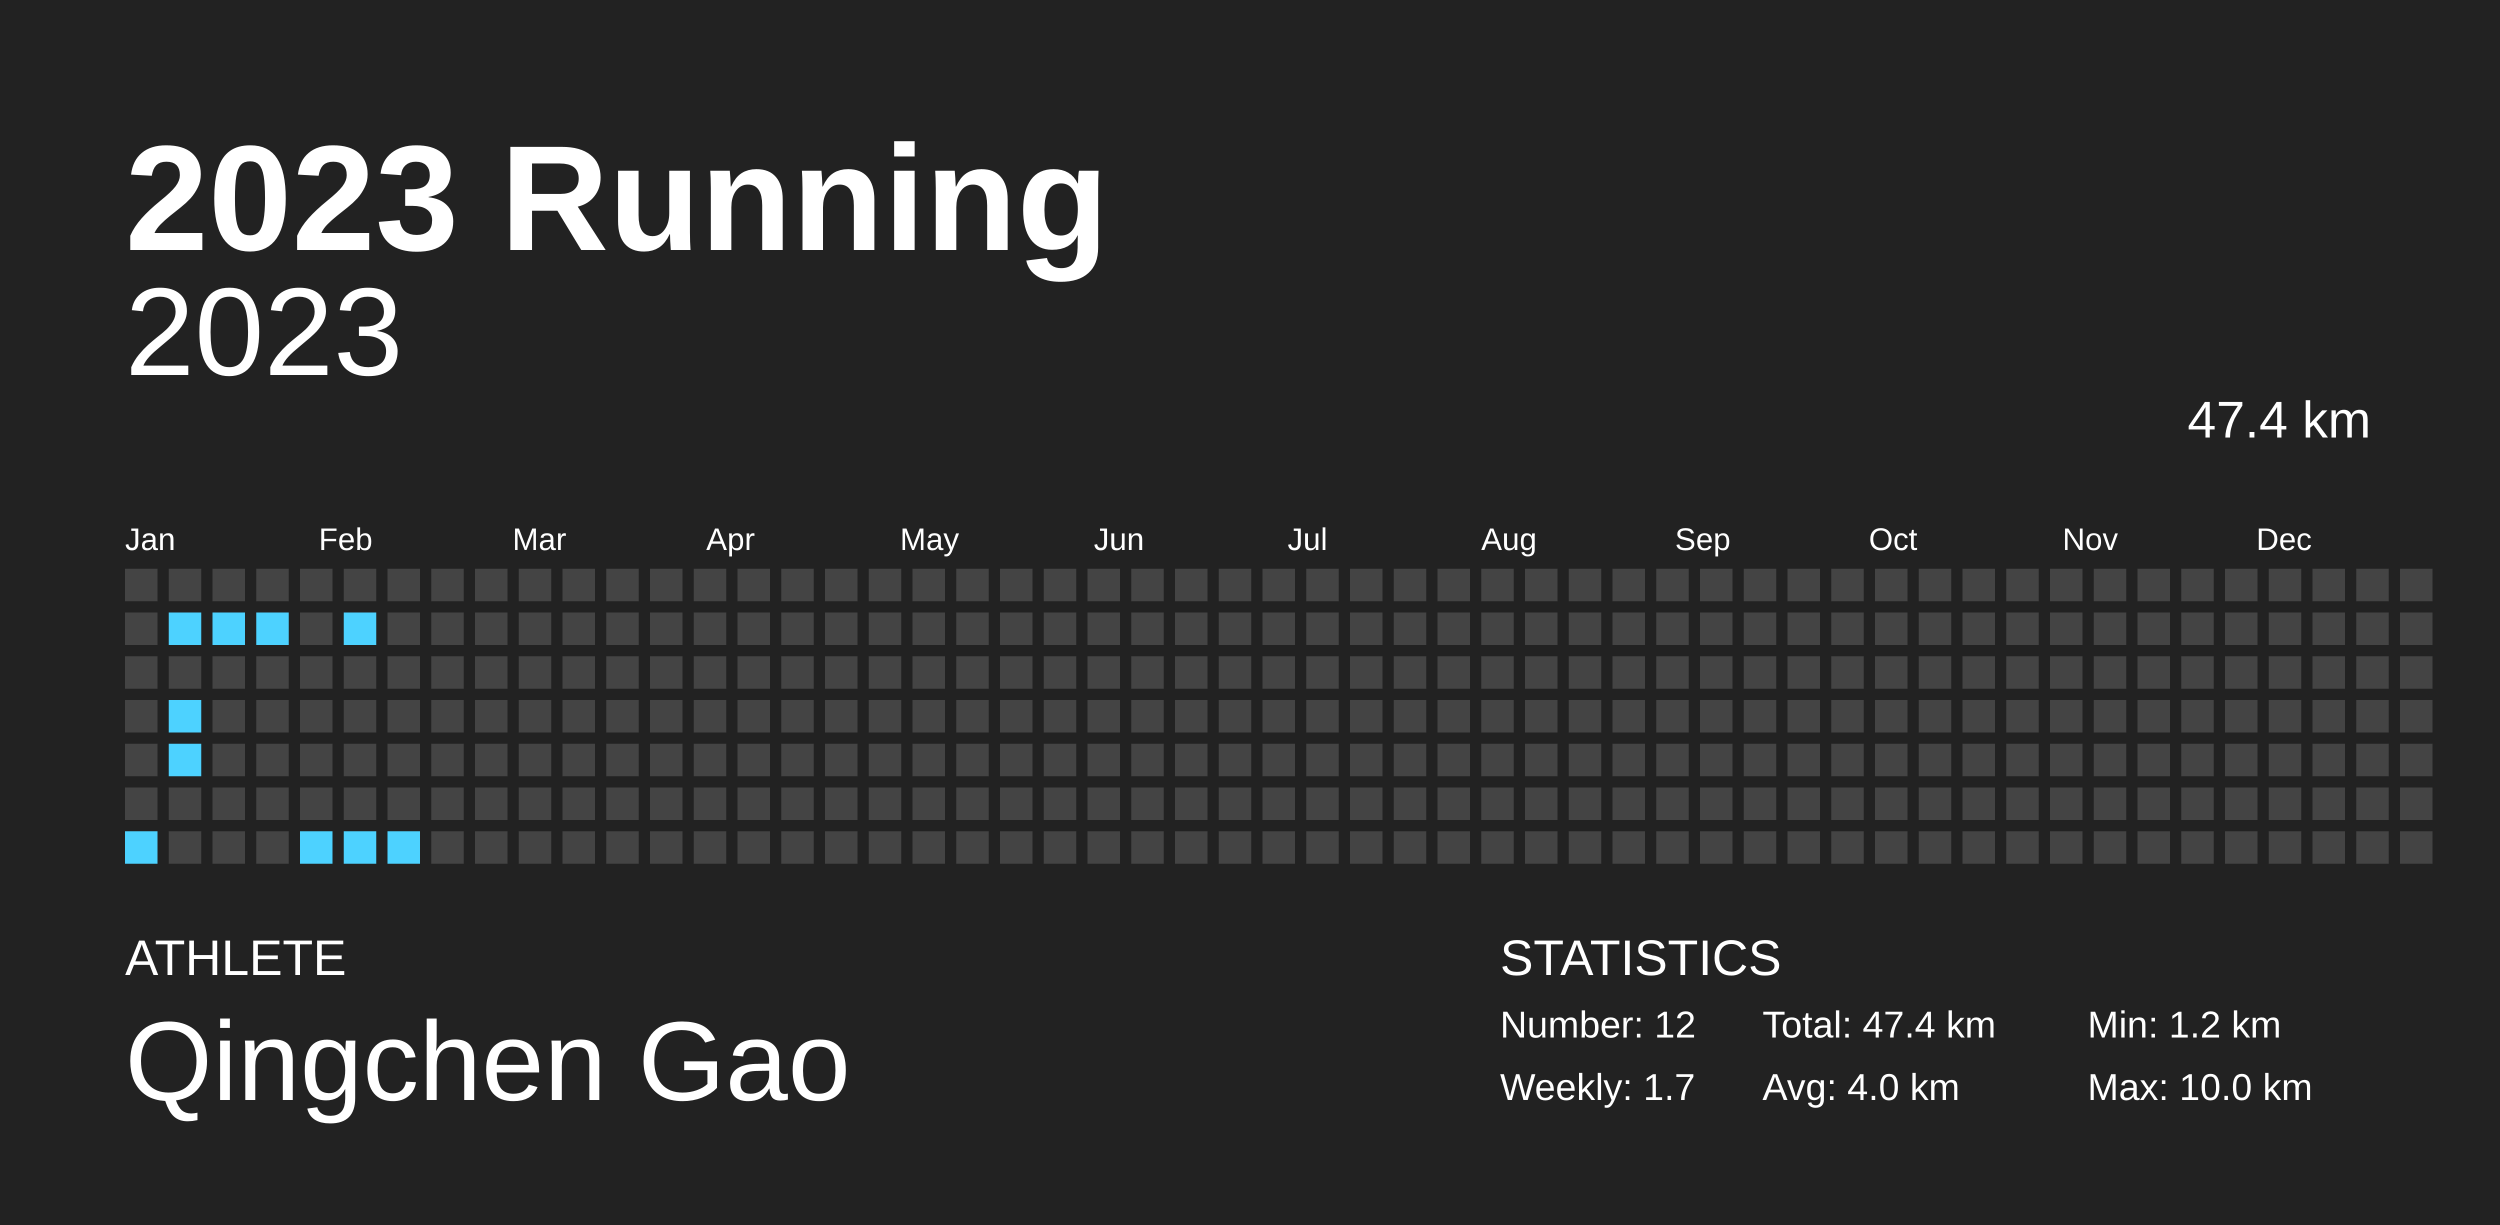
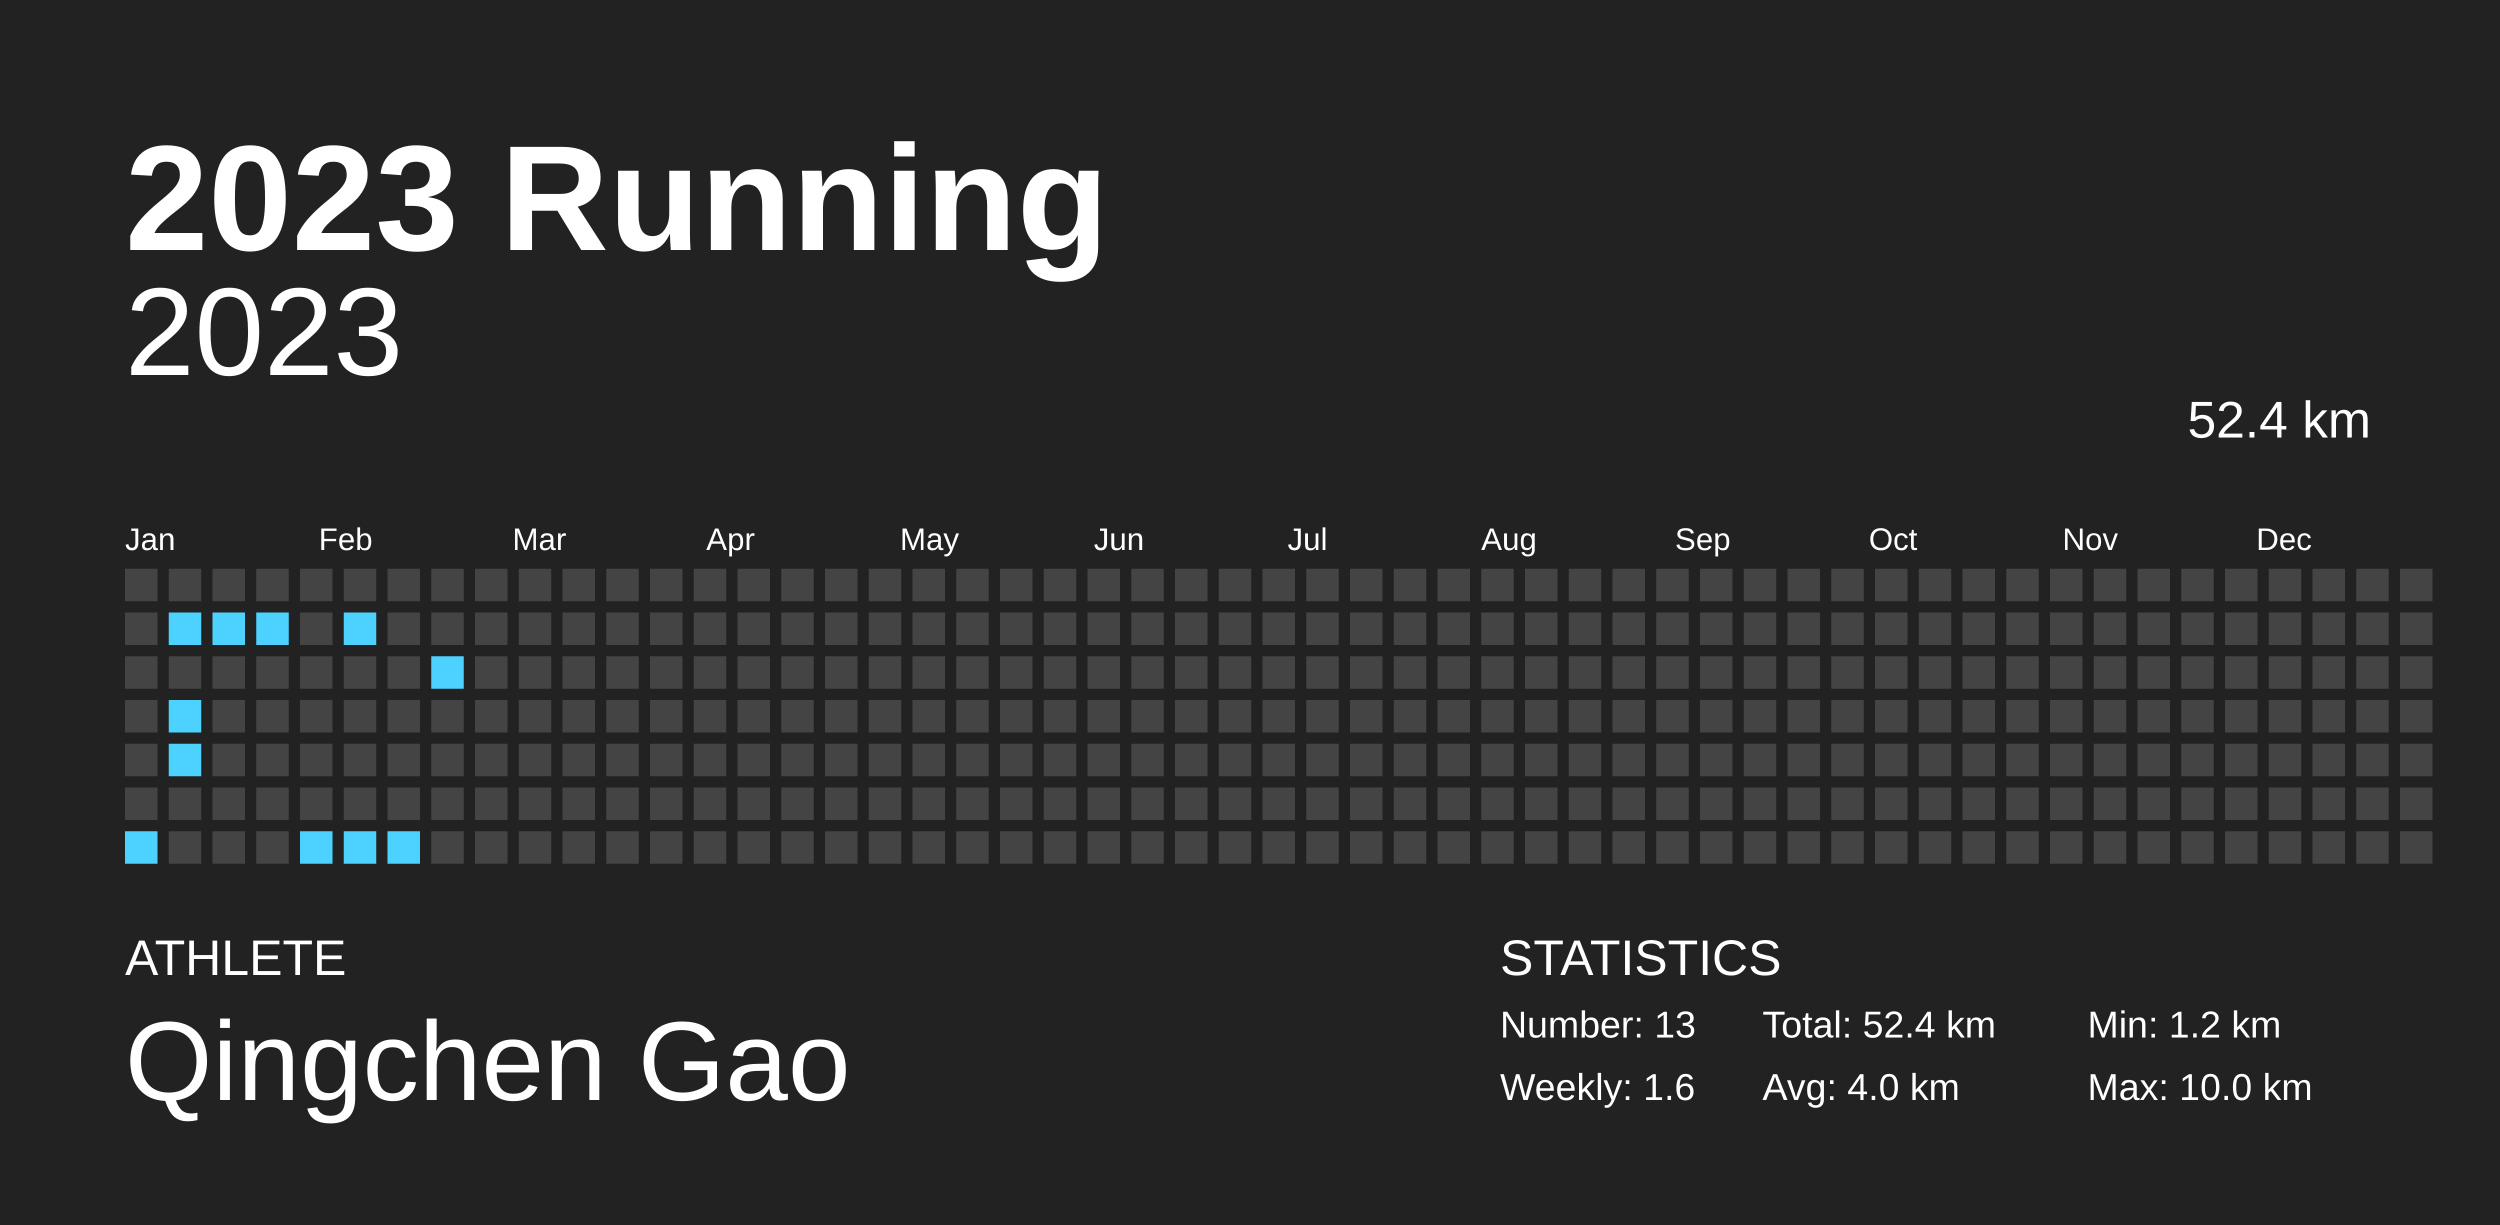
<svg xmlns="http://www.w3.org/2000/svg" baseProfile="full" height="98mm" version="1.1" viewBox="0,0,200,98" width="200mm">
  <defs />
  <rect fill="#222222" height="98" width="200" x="0" y="0" />
  <text fill="#FFFFFF" style="font-size:12px; font-family:Arial; font-weight:bold;" x="10" y="20">2023 Running</text>
  <text fill="#FFFFFF" style="font-size:4px; font-family:Arial" x="10" y="78">ATHLETE</text>
  <text fill="#FFFFFF" style="font-size:9px; font-family:Arial" x="10" y="88">Qingchen Gao</text>
  <text fill="#FFFFFF" style="font-size:4px; font-family:Arial" x="120" y="78">STATISTICS</text>
-   <text fill="#FFFFFF" style="font-size:3px; font-family:Arial" x="120" y="83">Number: 12</text>
-   <text fill="#FFFFFF" style="font-size:3px; font-family:Arial" x="120" y="88">Weekly: 1.7</text>
-   <text fill="#FFFFFF" style="font-size:3px; font-family:Arial" x="141" y="83">Total: 47.4 km</text>
+   <text fill="#FFFFFF" style="font-size:3px; font-family:Arial" x="120" y="83">Number: 13</text>
+   <text fill="#FFFFFF" style="font-size:3px; font-family:Arial" x="120" y="88">Weekly: 1.6</text>
+   <text fill="#FFFFFF" style="font-size:3px; font-family:Arial" x="141" y="83">Total: 52.4 km</text>
  <text fill="#FFFFFF" style="font-size:3px; font-family:Arial" x="141" y="88">Avg: 4.0 km</text>
  <text fill="#FFFFFF" style="font-size:3px; font-family:Arial" x="167" y="83">Min: 1.2 km</text>
  <text fill="#FFFFFF" style="font-size:3px; font-family:Arial" x="167" y="88">Max: 10.0 km</text>
  <text alignment-baseline="hanging" fill="#FFFFFF" style="font-size:10.0px; font-family:Arial;" x="10" y="30">2023</text>
-   <text alignment-baseline="hanging" fill="#FFFFFF" style="font-size:4.125px; font-family:Arial;" x="175" y="35">47.4 km</text>
+   <text alignment-baseline="hanging" fill="#FFFFFF" style="font-size:4.125px; font-family:Arial;" x="175" y="35">52.4 km</text>
  <text fill="#FFFFFF" style="font-size:2.5px; font-family:Arial" x="10.0" y="44">Jan</text>
  <text fill="#FFFFFF" style="font-size:2.5px; font-family:Arial" x="25.5" y="44">Feb</text>
  <text fill="#FFFFFF" style="font-size:2.5px; font-family:Arial" x="41.0" y="44">Mar</text>
  <text fill="#FFFFFF" style="font-size:2.5px; font-family:Arial" x="56.5" y="44">Apr</text>
  <text fill="#FFFFFF" style="font-size:2.5px; font-family:Arial" x="72.0" y="44">May</text>
  <text fill="#FFFFFF" style="font-size:2.5px; font-family:Arial" x="87.5" y="44">Jun</text>
  <text fill="#FFFFFF" style="font-size:2.5px; font-family:Arial" x="103.0" y="44">Jul</text>
  <text fill="#FFFFFF" style="font-size:2.5px; font-family:Arial" x="118.5" y="44">Aug</text>
  <text fill="#FFFFFF" style="font-size:2.5px; font-family:Arial" x="134.0" y="44">Sep</text>
  <text fill="#FFFFFF" style="font-size:2.5px; font-family:Arial" x="149.5" y="44">Oct</text>
  <text fill="#FFFFFF" style="font-size:2.5px; font-family:Arial" x="165.0" y="44">Nov</text>
  <text fill="#FFFFFF" style="font-size:2.5px; font-family:Arial" x="180.5" y="44">Dec</text>
  <rect fill="#444444" height="2.6" width="2.6" x="10.0" y="45.5" />
  <rect fill="#444444" height="2.6" width="2.6" x="10.0" y="49.0" />
  <rect fill="#444444" height="2.6" width="2.6" x="10.0" y="52.5" />
  <rect fill="#444444" height="2.6" width="2.6" x="10.0" y="56.0" />
  <rect fill="#444444" height="2.6" width="2.6" x="10.0" y="59.5" />
  <rect fill="#444444" height="2.6" width="2.6" x="10.0" y="63.0" />
  <rect fill="#4dd2ff" height="2.6" width="2.6" x="10.0" y="66.5" />
  <rect fill="#444444" height="2.6" width="2.6" x="13.5" y="45.5" />
  <rect fill="#4dd2ff" height="2.6" width="2.6" x="13.5" y="49.0" />
  <rect fill="#444444" height="2.6" width="2.6" x="13.5" y="52.5" />
  <rect fill="#4dd2ff" height="2.6" width="2.6" x="13.5" y="56.0" />
  <rect fill="#4dd2ff" height="2.6" width="2.6" x="13.5" y="59.5" />
  <rect fill="#444444" height="2.6" width="2.6" x="13.5" y="63.0" />
  <rect fill="#444444" height="2.6" width="2.6" x="13.5" y="66.5" />
  <rect fill="#444444" height="2.6" width="2.6" x="17.0" y="45.5" />
  <rect fill="#4dd2ff" height="2.6" width="2.6" x="17.0" y="49.0" />
  <rect fill="#444444" height="2.6" width="2.6" x="17.0" y="52.5" />
  <rect fill="#444444" height="2.6" width="2.6" x="17.0" y="56.0" />
  <rect fill="#444444" height="2.6" width="2.6" x="17.0" y="59.5" />
  <rect fill="#444444" height="2.6" width="2.6" x="17.0" y="63.0" />
  <rect fill="#444444" height="2.6" width="2.6" x="17.0" y="66.5" />
  <rect fill="#444444" height="2.6" width="2.6" x="20.5" y="45.5" />
  <rect fill="#4dd2ff" height="2.6" width="2.6" x="20.5" y="49.0" />
  <rect fill="#444444" height="2.6" width="2.6" x="20.5" y="52.5" />
  <rect fill="#444444" height="2.6" width="2.6" x="20.5" y="56.0" />
  <rect fill="#444444" height="2.6" width="2.6" x="20.5" y="59.5" />
  <rect fill="#444444" height="2.6" width="2.6" x="20.5" y="63.0" />
  <rect fill="#444444" height="2.6" width="2.6" x="20.5" y="66.5" />
  <rect fill="#444444" height="2.6" width="2.6" x="24.0" y="45.5" />
  <rect fill="#444444" height="2.6" width="2.6" x="24.0" y="49.0" />
  <rect fill="#444444" height="2.6" width="2.6" x="24.0" y="52.5" />
  <rect fill="#444444" height="2.6" width="2.6" x="24.0" y="56.0" />
  <rect fill="#444444" height="2.6" width="2.6" x="24.0" y="59.5" />
  <rect fill="#444444" height="2.6" width="2.6" x="24.0" y="63.0" />
  <rect fill="#4dd2ff" height="2.6" width="2.6" x="24.0" y="66.5" />
  <rect fill="#444444" height="2.6" width="2.6" x="27.5" y="45.5" />
  <rect fill="#4dd2ff" height="2.6" width="2.6" x="27.5" y="49.0" />
  <rect fill="#444444" height="2.6" width="2.6" x="27.5" y="52.5" />
  <rect fill="#444444" height="2.6" width="2.6" x="27.5" y="56.0" />
  <rect fill="#444444" height="2.6" width="2.6" x="27.5" y="59.5" />
  <rect fill="#444444" height="2.6" width="2.6" x="27.5" y="63.0" />
  <rect fill="#4dd2ff" height="2.6" width="2.6" x="27.5" y="66.5" />
  <rect fill="#444444" height="2.6" width="2.6" x="31.0" y="45.5" />
  <rect fill="#444444" height="2.6" width="2.6" x="31.0" y="49.0" />
  <rect fill="#444444" height="2.6" width="2.6" x="31.0" y="52.5" />
  <rect fill="#444444" height="2.6" width="2.6" x="31.0" y="56.0" />
  <rect fill="#444444" height="2.6" width="2.6" x="31.0" y="59.5" />
  <rect fill="#444444" height="2.6" width="2.6" x="31.0" y="63.0" />
  <rect fill="#4dd2ff" height="2.6" width="2.6" x="31.0" y="66.5" />
  <rect fill="#444444" height="2.6" width="2.6" x="34.5" y="45.5" />
  <rect fill="#444444" height="2.6" width="2.6" x="34.5" y="49.0" />
-   <rect fill="#444444" height="2.6" width="2.6" x="34.5" y="52.5" />
+   <rect fill="#4dd2ff" height="2.6" width="2.6" x="34.5" y="52.5" />
  <rect fill="#444444" height="2.6" width="2.6" x="34.5" y="56.0" />
  <rect fill="#444444" height="2.6" width="2.6" x="34.5" y="59.5" />
  <rect fill="#444444" height="2.6" width="2.6" x="34.5" y="63.0" />
  <rect fill="#444444" height="2.6" width="2.6" x="34.5" y="66.5" />
  <rect fill="#444444" height="2.6" width="2.6" x="38.0" y="45.5" />
  <rect fill="#444444" height="2.6" width="2.6" x="38.0" y="49.0" />
  <rect fill="#444444" height="2.6" width="2.6" x="38.0" y="52.5" />
  <rect fill="#444444" height="2.6" width="2.6" x="38.0" y="56.0" />
  <rect fill="#444444" height="2.6" width="2.6" x="38.0" y="59.5" />
  <rect fill="#444444" height="2.6" width="2.6" x="38.0" y="63.0" />
  <rect fill="#444444" height="2.6" width="2.6" x="38.0" y="66.5" />
  <rect fill="#444444" height="2.6" width="2.6" x="41.5" y="45.5" />
  <rect fill="#444444" height="2.6" width="2.6" x="41.5" y="49.0" />
  <rect fill="#444444" height="2.6" width="2.6" x="41.5" y="52.5" />
  <rect fill="#444444" height="2.6" width="2.6" x="41.5" y="56.0" />
  <rect fill="#444444" height="2.6" width="2.6" x="41.5" y="59.5" />
  <rect fill="#444444" height="2.6" width="2.6" x="41.5" y="63.0" />
  <rect fill="#444444" height="2.6" width="2.6" x="41.5" y="66.5" />
  <rect fill="#444444" height="2.6" width="2.6" x="45.0" y="45.5" />
  <rect fill="#444444" height="2.6" width="2.6" x="45.0" y="49.0" />
  <rect fill="#444444" height="2.6" width="2.6" x="45.0" y="52.5" />
  <rect fill="#444444" height="2.6" width="2.6" x="45.0" y="56.0" />
  <rect fill="#444444" height="2.6" width="2.6" x="45.0" y="59.5" />
  <rect fill="#444444" height="2.6" width="2.6" x="45.0" y="63.0" />
  <rect fill="#444444" height="2.6" width="2.6" x="45.0" y="66.5" />
  <rect fill="#444444" height="2.6" width="2.6" x="48.5" y="45.5" />
  <rect fill="#444444" height="2.6" width="2.6" x="48.5" y="49.0" />
  <rect fill="#444444" height="2.6" width="2.6" x="48.5" y="52.5" />
  <rect fill="#444444" height="2.6" width="2.6" x="48.5" y="56.0" />
  <rect fill="#444444" height="2.6" width="2.6" x="48.5" y="59.5" />
  <rect fill="#444444" height="2.6" width="2.6" x="48.5" y="63.0" />
  <rect fill="#444444" height="2.6" width="2.6" x="48.5" y="66.5" />
  <rect fill="#444444" height="2.6" width="2.6" x="52.0" y="45.5" />
  <rect fill="#444444" height="2.6" width="2.6" x="52.0" y="49.0" />
  <rect fill="#444444" height="2.6" width="2.6" x="52.0" y="52.5" />
  <rect fill="#444444" height="2.6" width="2.6" x="52.0" y="56.0" />
  <rect fill="#444444" height="2.6" width="2.6" x="52.0" y="59.5" />
  <rect fill="#444444" height="2.6" width="2.6" x="52.0" y="63.0" />
  <rect fill="#444444" height="2.6" width="2.6" x="52.0" y="66.5" />
  <rect fill="#444444" height="2.6" width="2.6" x="55.5" y="45.5" />
  <rect fill="#444444" height="2.6" width="2.6" x="55.5" y="49.0" />
  <rect fill="#444444" height="2.6" width="2.6" x="55.5" y="52.5" />
  <rect fill="#444444" height="2.6" width="2.6" x="55.5" y="56.0" />
  <rect fill="#444444" height="2.6" width="2.6" x="55.5" y="59.5" />
  <rect fill="#444444" height="2.6" width="2.6" x="55.5" y="63.0" />
  <rect fill="#444444" height="2.6" width="2.6" x="55.5" y="66.5" />
  <rect fill="#444444" height="2.6" width="2.6" x="59.0" y="45.5" />
  <rect fill="#444444" height="2.6" width="2.6" x="59.0" y="49.0" />
  <rect fill="#444444" height="2.6" width="2.6" x="59.0" y="52.5" />
  <rect fill="#444444" height="2.6" width="2.6" x="59.0" y="56.0" />
  <rect fill="#444444" height="2.6" width="2.6" x="59.0" y="59.5" />
  <rect fill="#444444" height="2.6" width="2.6" x="59.0" y="63.0" />
  <rect fill="#444444" height="2.6" width="2.6" x="59.0" y="66.5" />
  <rect fill="#444444" height="2.6" width="2.6" x="62.5" y="45.5" />
  <rect fill="#444444" height="2.6" width="2.6" x="62.5" y="49.0" />
  <rect fill="#444444" height="2.6" width="2.6" x="62.5" y="52.5" />
  <rect fill="#444444" height="2.6" width="2.6" x="62.5" y="56.0" />
  <rect fill="#444444" height="2.6" width="2.6" x="62.5" y="59.5" />
  <rect fill="#444444" height="2.6" width="2.6" x="62.5" y="63.0" />
  <rect fill="#444444" height="2.6" width="2.6" x="62.5" y="66.5" />
  <rect fill="#444444" height="2.6" width="2.6" x="66.0" y="45.5" />
  <rect fill="#444444" height="2.6" width="2.6" x="66.0" y="49.0" />
  <rect fill="#444444" height="2.6" width="2.6" x="66.0" y="52.5" />
  <rect fill="#444444" height="2.6" width="2.6" x="66.0" y="56.0" />
  <rect fill="#444444" height="2.6" width="2.6" x="66.0" y="59.5" />
  <rect fill="#444444" height="2.6" width="2.6" x="66.0" y="63.0" />
  <rect fill="#444444" height="2.6" width="2.6" x="66.0" y="66.5" />
  <rect fill="#444444" height="2.6" width="2.6" x="69.5" y="45.5" />
  <rect fill="#444444" height="2.6" width="2.6" x="69.5" y="49.0" />
  <rect fill="#444444" height="2.6" width="2.6" x="69.5" y="52.5" />
  <rect fill="#444444" height="2.6" width="2.6" x="69.5" y="56.0" />
  <rect fill="#444444" height="2.6" width="2.6" x="69.5" y="59.5" />
  <rect fill="#444444" height="2.6" width="2.6" x="69.5" y="63.0" />
  <rect fill="#444444" height="2.6" width="2.6" x="69.5" y="66.5" />
  <rect fill="#444444" height="2.6" width="2.6" x="73.0" y="45.5" />
  <rect fill="#444444" height="2.6" width="2.6" x="73.0" y="49.0" />
  <rect fill="#444444" height="2.6" width="2.6" x="73.0" y="52.5" />
  <rect fill="#444444" height="2.6" width="2.6" x="73.0" y="56.0" />
  <rect fill="#444444" height="2.6" width="2.6" x="73.0" y="59.5" />
  <rect fill="#444444" height="2.6" width="2.6" x="73.0" y="63.0" />
  <rect fill="#444444" height="2.6" width="2.6" x="73.0" y="66.5" />
  <rect fill="#444444" height="2.6" width="2.6" x="76.5" y="45.5" />
  <rect fill="#444444" height="2.6" width="2.6" x="76.5" y="49.0" />
  <rect fill="#444444" height="2.6" width="2.6" x="76.5" y="52.5" />
  <rect fill="#444444" height="2.6" width="2.6" x="76.5" y="56.0" />
  <rect fill="#444444" height="2.6" width="2.6" x="76.5" y="59.5" />
  <rect fill="#444444" height="2.6" width="2.6" x="76.5" y="63.0" />
  <rect fill="#444444" height="2.6" width="2.6" x="76.5" y="66.5" />
  <rect fill="#444444" height="2.6" width="2.6" x="80.0" y="45.5" />
  <rect fill="#444444" height="2.6" width="2.6" x="80.0" y="49.0" />
  <rect fill="#444444" height="2.6" width="2.6" x="80.0" y="52.5" />
  <rect fill="#444444" height="2.6" width="2.6" x="80.0" y="56.0" />
  <rect fill="#444444" height="2.6" width="2.6" x="80.0" y="59.5" />
  <rect fill="#444444" height="2.6" width="2.6" x="80.0" y="63.0" />
  <rect fill="#444444" height="2.6" width="2.6" x="80.0" y="66.5" />
  <rect fill="#444444" height="2.6" width="2.6" x="83.5" y="45.5" />
  <rect fill="#444444" height="2.6" width="2.6" x="83.5" y="49.0" />
  <rect fill="#444444" height="2.6" width="2.6" x="83.5" y="52.5" />
  <rect fill="#444444" height="2.6" width="2.6" x="83.5" y="56.0" />
  <rect fill="#444444" height="2.6" width="2.6" x="83.5" y="59.5" />
  <rect fill="#444444" height="2.6" width="2.6" x="83.5" y="63.0" />
  <rect fill="#444444" height="2.6" width="2.6" x="83.5" y="66.5" />
  <rect fill="#444444" height="2.6" width="2.6" x="87.0" y="45.5" />
  <rect fill="#444444" height="2.6" width="2.6" x="87.0" y="49.0" />
  <rect fill="#444444" height="2.6" width="2.6" x="87.0" y="52.5" />
  <rect fill="#444444" height="2.6" width="2.6" x="87.0" y="56.0" />
  <rect fill="#444444" height="2.6" width="2.6" x="87.0" y="59.5" />
  <rect fill="#444444" height="2.6" width="2.6" x="87.0" y="63.0" />
  <rect fill="#444444" height="2.6" width="2.6" x="87.0" y="66.5" />
  <rect fill="#444444" height="2.6" width="2.6" x="90.5" y="45.5" />
  <rect fill="#444444" height="2.6" width="2.6" x="90.5" y="49.0" />
  <rect fill="#444444" height="2.6" width="2.6" x="90.5" y="52.5" />
  <rect fill="#444444" height="2.6" width="2.6" x="90.5" y="56.0" />
  <rect fill="#444444" height="2.6" width="2.6" x="90.5" y="59.5" />
  <rect fill="#444444" height="2.6" width="2.6" x="90.5" y="63.0" />
  <rect fill="#444444" height="2.6" width="2.6" x="90.5" y="66.5" />
  <rect fill="#444444" height="2.6" width="2.6" x="94.0" y="45.5" />
  <rect fill="#444444" height="2.6" width="2.6" x="94.0" y="49.0" />
  <rect fill="#444444" height="2.6" width="2.6" x="94.0" y="52.5" />
  <rect fill="#444444" height="2.6" width="2.6" x="94.0" y="56.0" />
  <rect fill="#444444" height="2.6" width="2.6" x="94.0" y="59.5" />
  <rect fill="#444444" height="2.6" width="2.6" x="94.0" y="63.0" />
  <rect fill="#444444" height="2.6" width="2.6" x="94.0" y="66.5" />
  <rect fill="#444444" height="2.6" width="2.6" x="97.5" y="45.5" />
  <rect fill="#444444" height="2.6" width="2.6" x="97.5" y="49.0" />
  <rect fill="#444444" height="2.6" width="2.6" x="97.5" y="52.5" />
  <rect fill="#444444" height="2.6" width="2.6" x="97.5" y="56.0" />
  <rect fill="#444444" height="2.6" width="2.6" x="97.5" y="59.5" />
  <rect fill="#444444" height="2.6" width="2.6" x="97.5" y="63.0" />
  <rect fill="#444444" height="2.6" width="2.6" x="97.5" y="66.5" />
  <rect fill="#444444" height="2.6" width="2.6" x="101.0" y="45.5" />
  <rect fill="#444444" height="2.6" width="2.6" x="101.0" y="49.0" />
  <rect fill="#444444" height="2.6" width="2.6" x="101.0" y="52.5" />
  <rect fill="#444444" height="2.6" width="2.6" x="101.0" y="56.0" />
  <rect fill="#444444" height="2.6" width="2.6" x="101.0" y="59.5" />
  <rect fill="#444444" height="2.6" width="2.6" x="101.0" y="63.0" />
  <rect fill="#444444" height="2.6" width="2.6" x="101.0" y="66.5" />
  <rect fill="#444444" height="2.6" width="2.6" x="104.5" y="45.5" />
  <rect fill="#444444" height="2.6" width="2.6" x="104.5" y="49.0" />
  <rect fill="#444444" height="2.6" width="2.6" x="104.5" y="52.5" />
  <rect fill="#444444" height="2.6" width="2.6" x="104.5" y="56.0" />
  <rect fill="#444444" height="2.6" width="2.6" x="104.5" y="59.5" />
  <rect fill="#444444" height="2.6" width="2.6" x="104.5" y="63.0" />
  <rect fill="#444444" height="2.6" width="2.6" x="104.5" y="66.5" />
  <rect fill="#444444" height="2.6" width="2.6" x="108.0" y="45.5" />
  <rect fill="#444444" height="2.6" width="2.6" x="108.0" y="49.0" />
  <rect fill="#444444" height="2.6" width="2.6" x="108.0" y="52.5" />
  <rect fill="#444444" height="2.6" width="2.6" x="108.0" y="56.0" />
  <rect fill="#444444" height="2.6" width="2.6" x="108.0" y="59.5" />
  <rect fill="#444444" height="2.6" width="2.6" x="108.0" y="63.0" />
  <rect fill="#444444" height="2.6" width="2.6" x="108.0" y="66.5" />
  <rect fill="#444444" height="2.6" width="2.6" x="111.5" y="45.5" />
  <rect fill="#444444" height="2.6" width="2.6" x="111.5" y="49.0" />
  <rect fill="#444444" height="2.6" width="2.6" x="111.5" y="52.5" />
  <rect fill="#444444" height="2.6" width="2.6" x="111.5" y="56.0" />
  <rect fill="#444444" height="2.6" width="2.6" x="111.5" y="59.5" />
  <rect fill="#444444" height="2.6" width="2.6" x="111.5" y="63.0" />
  <rect fill="#444444" height="2.6" width="2.6" x="111.5" y="66.5" />
  <rect fill="#444444" height="2.6" width="2.6" x="115.0" y="45.5" />
  <rect fill="#444444" height="2.6" width="2.6" x="115.0" y="49.0" />
  <rect fill="#444444" height="2.6" width="2.6" x="115.0" y="52.5" />
  <rect fill="#444444" height="2.6" width="2.6" x="115.0" y="56.0" />
  <rect fill="#444444" height="2.6" width="2.6" x="115.0" y="59.5" />
  <rect fill="#444444" height="2.6" width="2.6" x="115.0" y="63.0" />
  <rect fill="#444444" height="2.6" width="2.6" x="115.0" y="66.5" />
  <rect fill="#444444" height="2.6" width="2.6" x="118.5" y="45.5" />
  <rect fill="#444444" height="2.6" width="2.6" x="118.5" y="49.0" />
  <rect fill="#444444" height="2.6" width="2.6" x="118.5" y="52.5" />
  <rect fill="#444444" height="2.6" width="2.6" x="118.5" y="56.0" />
  <rect fill="#444444" height="2.6" width="2.6" x="118.5" y="59.5" />
  <rect fill="#444444" height="2.6" width="2.6" x="118.5" y="63.0" />
  <rect fill="#444444" height="2.6" width="2.6" x="118.5" y="66.5" />
  <rect fill="#444444" height="2.6" width="2.6" x="122.0" y="45.5" />
  <rect fill="#444444" height="2.6" width="2.6" x="122.0" y="49.0" />
  <rect fill="#444444" height="2.6" width="2.6" x="122.0" y="52.5" />
  <rect fill="#444444" height="2.6" width="2.6" x="122.0" y="56.0" />
  <rect fill="#444444" height="2.6" width="2.6" x="122.0" y="59.5" />
  <rect fill="#444444" height="2.6" width="2.6" x="122.0" y="63.0" />
  <rect fill="#444444" height="2.6" width="2.6" x="122.0" y="66.5" />
  <rect fill="#444444" height="2.6" width="2.6" x="125.5" y="45.5" />
  <rect fill="#444444" height="2.6" width="2.6" x="125.5" y="49.0" />
  <rect fill="#444444" height="2.6" width="2.6" x="125.5" y="52.5" />
  <rect fill="#444444" height="2.6" width="2.6" x="125.5" y="56.0" />
  <rect fill="#444444" height="2.6" width="2.6" x="125.5" y="59.5" />
  <rect fill="#444444" height="2.6" width="2.6" x="125.5" y="63.0" />
  <rect fill="#444444" height="2.6" width="2.6" x="125.5" y="66.5" />
  <rect fill="#444444" height="2.6" width="2.6" x="129.0" y="45.5" />
  <rect fill="#444444" height="2.6" width="2.6" x="129.0" y="49.0" />
  <rect fill="#444444" height="2.6" width="2.6" x="129.0" y="52.5" />
  <rect fill="#444444" height="2.6" width="2.6" x="129.0" y="56.0" />
  <rect fill="#444444" height="2.6" width="2.6" x="129.0" y="59.5" />
  <rect fill="#444444" height="2.6" width="2.6" x="129.0" y="63.0" />
  <rect fill="#444444" height="2.6" width="2.6" x="129.0" y="66.5" />
  <rect fill="#444444" height="2.6" width="2.6" x="132.5" y="45.5" />
  <rect fill="#444444" height="2.6" width="2.6" x="132.5" y="49.0" />
  <rect fill="#444444" height="2.6" width="2.6" x="132.5" y="52.5" />
  <rect fill="#444444" height="2.6" width="2.6" x="132.5" y="56.0" />
  <rect fill="#444444" height="2.6" width="2.6" x="132.5" y="59.5" />
  <rect fill="#444444" height="2.6" width="2.6" x="132.5" y="63.0" />
  <rect fill="#444444" height="2.6" width="2.6" x="132.5" y="66.5" />
  <rect fill="#444444" height="2.6" width="2.6" x="136.0" y="45.5" />
  <rect fill="#444444" height="2.6" width="2.6" x="136.0" y="49.0" />
  <rect fill="#444444" height="2.6" width="2.6" x="136.0" y="52.5" />
  <rect fill="#444444" height="2.6" width="2.6" x="136.0" y="56.0" />
  <rect fill="#444444" height="2.6" width="2.6" x="136.0" y="59.5" />
  <rect fill="#444444" height="2.6" width="2.6" x="136.0" y="63.0" />
  <rect fill="#444444" height="2.6" width="2.6" x="136.0" y="66.5" />
  <rect fill="#444444" height="2.6" width="2.6" x="139.5" y="45.5" />
  <rect fill="#444444" height="2.6" width="2.6" x="139.5" y="49.0" />
  <rect fill="#444444" height="2.6" width="2.6" x="139.5" y="52.5" />
  <rect fill="#444444" height="2.6" width="2.6" x="139.5" y="56.0" />
  <rect fill="#444444" height="2.6" width="2.6" x="139.5" y="59.5" />
  <rect fill="#444444" height="2.6" width="2.6" x="139.5" y="63.0" />
  <rect fill="#444444" height="2.6" width="2.6" x="139.5" y="66.5" />
  <rect fill="#444444" height="2.6" width="2.6" x="143.0" y="45.5" />
  <rect fill="#444444" height="2.6" width="2.6" x="143.0" y="49.0" />
  <rect fill="#444444" height="2.6" width="2.6" x="143.0" y="52.5" />
  <rect fill="#444444" height="2.6" width="2.6" x="143.0" y="56.0" />
  <rect fill="#444444" height="2.6" width="2.6" x="143.0" y="59.5" />
  <rect fill="#444444" height="2.6" width="2.6" x="143.0" y="63.0" />
  <rect fill="#444444" height="2.6" width="2.6" x="143.0" y="66.5" />
  <rect fill="#444444" height="2.6" width="2.6" x="146.5" y="45.5" />
  <rect fill="#444444" height="2.6" width="2.6" x="146.5" y="49.0" />
  <rect fill="#444444" height="2.6" width="2.6" x="146.5" y="52.5" />
  <rect fill="#444444" height="2.6" width="2.6" x="146.5" y="56.0" />
  <rect fill="#444444" height="2.6" width="2.6" x="146.5" y="59.5" />
  <rect fill="#444444" height="2.6" width="2.6" x="146.5" y="63.0" />
  <rect fill="#444444" height="2.6" width="2.6" x="146.5" y="66.5" />
  <rect fill="#444444" height="2.6" width="2.6" x="150.0" y="45.5" />
  <rect fill="#444444" height="2.6" width="2.6" x="150.0" y="49.0" />
  <rect fill="#444444" height="2.6" width="2.6" x="150.0" y="52.5" />
  <rect fill="#444444" height="2.6" width="2.6" x="150.0" y="56.0" />
  <rect fill="#444444" height="2.6" width="2.6" x="150.0" y="59.5" />
  <rect fill="#444444" height="2.6" width="2.6" x="150.0" y="63.0" />
  <rect fill="#444444" height="2.6" width="2.6" x="150.0" y="66.5" />
  <rect fill="#444444" height="2.6" width="2.6" x="153.5" y="45.5" />
  <rect fill="#444444" height="2.6" width="2.6" x="153.5" y="49.0" />
  <rect fill="#444444" height="2.6" width="2.6" x="153.5" y="52.5" />
  <rect fill="#444444" height="2.6" width="2.6" x="153.5" y="56.0" />
  <rect fill="#444444" height="2.6" width="2.6" x="153.5" y="59.5" />
  <rect fill="#444444" height="2.6" width="2.6" x="153.5" y="63.0" />
  <rect fill="#444444" height="2.6" width="2.6" x="153.5" y="66.5" />
  <rect fill="#444444" height="2.6" width="2.6" x="157.0" y="45.5" />
  <rect fill="#444444" height="2.6" width="2.6" x="157.0" y="49.0" />
  <rect fill="#444444" height="2.6" width="2.6" x="157.0" y="52.5" />
  <rect fill="#444444" height="2.6" width="2.6" x="157.0" y="56.0" />
  <rect fill="#444444" height="2.6" width="2.6" x="157.0" y="59.5" />
  <rect fill="#444444" height="2.6" width="2.6" x="157.0" y="63.0" />
  <rect fill="#444444" height="2.6" width="2.6" x="157.0" y="66.5" />
  <rect fill="#444444" height="2.6" width="2.6" x="160.5" y="45.5" />
  <rect fill="#444444" height="2.6" width="2.6" x="160.5" y="49.0" />
  <rect fill="#444444" height="2.6" width="2.6" x="160.5" y="52.5" />
  <rect fill="#444444" height="2.6" width="2.6" x="160.5" y="56.0" />
  <rect fill="#444444" height="2.6" width="2.6" x="160.5" y="59.5" />
  <rect fill="#444444" height="2.6" width="2.6" x="160.5" y="63.0" />
  <rect fill="#444444" height="2.6" width="2.6" x="160.5" y="66.5" />
  <rect fill="#444444" height="2.6" width="2.6" x="164.0" y="45.5" />
  <rect fill="#444444" height="2.6" width="2.6" x="164.0" y="49.0" />
  <rect fill="#444444" height="2.6" width="2.6" x="164.0" y="52.5" />
  <rect fill="#444444" height="2.6" width="2.6" x="164.0" y="56.0" />
  <rect fill="#444444" height="2.6" width="2.6" x="164.0" y="59.5" />
  <rect fill="#444444" height="2.6" width="2.6" x="164.0" y="63.0" />
  <rect fill="#444444" height="2.6" width="2.6" x="164.0" y="66.5" />
  <rect fill="#444444" height="2.6" width="2.6" x="167.5" y="45.5" />
  <rect fill="#444444" height="2.6" width="2.6" x="167.5" y="49.0" />
  <rect fill="#444444" height="2.6" width="2.6" x="167.5" y="52.5" />
  <rect fill="#444444" height="2.6" width="2.6" x="167.5" y="56.0" />
  <rect fill="#444444" height="2.6" width="2.6" x="167.5" y="59.5" />
  <rect fill="#444444" height="2.6" width="2.6" x="167.5" y="63.0" />
  <rect fill="#444444" height="2.6" width="2.6" x="167.5" y="66.5" />
  <rect fill="#444444" height="2.6" width="2.6" x="171.0" y="45.5" />
  <rect fill="#444444" height="2.6" width="2.6" x="171.0" y="49.0" />
  <rect fill="#444444" height="2.6" width="2.6" x="171.0" y="52.5" />
  <rect fill="#444444" height="2.6" width="2.6" x="171.0" y="56.0" />
  <rect fill="#444444" height="2.6" width="2.6" x="171.0" y="59.5" />
  <rect fill="#444444" height="2.6" width="2.6" x="171.0" y="63.0" />
  <rect fill="#444444" height="2.6" width="2.6" x="171.0" y="66.5" />
  <rect fill="#444444" height="2.6" width="2.6" x="174.5" y="45.5" />
  <rect fill="#444444" height="2.6" width="2.6" x="174.5" y="49.0" />
  <rect fill="#444444" height="2.6" width="2.6" x="174.5" y="52.5" />
  <rect fill="#444444" height="2.6" width="2.6" x="174.5" y="56.0" />
  <rect fill="#444444" height="2.6" width="2.6" x="174.5" y="59.5" />
  <rect fill="#444444" height="2.6" width="2.6" x="174.5" y="63.0" />
  <rect fill="#444444" height="2.6" width="2.6" x="174.5" y="66.5" />
  <rect fill="#444444" height="2.6" width="2.6" x="178.0" y="45.5" />
  <rect fill="#444444" height="2.6" width="2.6" x="178.0" y="49.0" />
  <rect fill="#444444" height="2.6" width="2.6" x="178.0" y="52.5" />
  <rect fill="#444444" height="2.6" width="2.6" x="178.0" y="56.0" />
  <rect fill="#444444" height="2.6" width="2.6" x="178.0" y="59.5" />
  <rect fill="#444444" height="2.6" width="2.6" x="178.0" y="63.0" />
  <rect fill="#444444" height="2.6" width="2.6" x="178.0" y="66.5" />
  <rect fill="#444444" height="2.6" width="2.6" x="181.5" y="45.5" />
  <rect fill="#444444" height="2.6" width="2.6" x="181.5" y="49.0" />
  <rect fill="#444444" height="2.6" width="2.6" x="181.5" y="52.5" />
  <rect fill="#444444" height="2.6" width="2.6" x="181.5" y="56.0" />
  <rect fill="#444444" height="2.6" width="2.6" x="181.5" y="59.5" />
  <rect fill="#444444" height="2.6" width="2.6" x="181.5" y="63.0" />
  <rect fill="#444444" height="2.6" width="2.6" x="181.5" y="66.5" />
  <rect fill="#444444" height="2.6" width="2.6" x="185.0" y="45.5" />
  <rect fill="#444444" height="2.6" width="2.6" x="185.0" y="49.0" />
  <rect fill="#444444" height="2.6" width="2.6" x="185.0" y="52.5" />
  <rect fill="#444444" height="2.6" width="2.6" x="185.0" y="56.0" />
  <rect fill="#444444" height="2.6" width="2.6" x="185.0" y="59.5" />
  <rect fill="#444444" height="2.6" width="2.6" x="185.0" y="63.0" />
  <rect fill="#444444" height="2.6" width="2.6" x="185.0" y="66.5" />
  <rect fill="#444444" height="2.6" width="2.6" x="188.5" y="45.5" />
  <rect fill="#444444" height="2.6" width="2.6" x="188.5" y="49.0" />
  <rect fill="#444444" height="2.6" width="2.6" x="188.5" y="52.5" />
  <rect fill="#444444" height="2.6" width="2.6" x="188.5" y="56.0" />
  <rect fill="#444444" height="2.6" width="2.6" x="188.5" y="59.5" />
  <rect fill="#444444" height="2.6" width="2.6" x="188.5" y="63.0" />
  <rect fill="#444444" height="2.6" width="2.6" x="188.5" y="66.5" />
  <rect fill="#444444" height="2.6" width="2.6" x="192.0" y="45.5" />
  <rect fill="#444444" height="2.6" width="2.6" x="192.0" y="49.0" />
  <rect fill="#444444" height="2.6" width="2.6" x="192.0" y="52.5" />
  <rect fill="#444444" height="2.6" width="2.6" x="192.0" y="56.0" />
  <rect fill="#444444" height="2.6" width="2.6" x="192.0" y="59.5" />
  <rect fill="#444444" height="2.6" width="2.6" x="192.0" y="63.0" />
  <rect fill="#444444" height="2.6" width="2.6" x="192.0" y="66.5" />
</svg>
